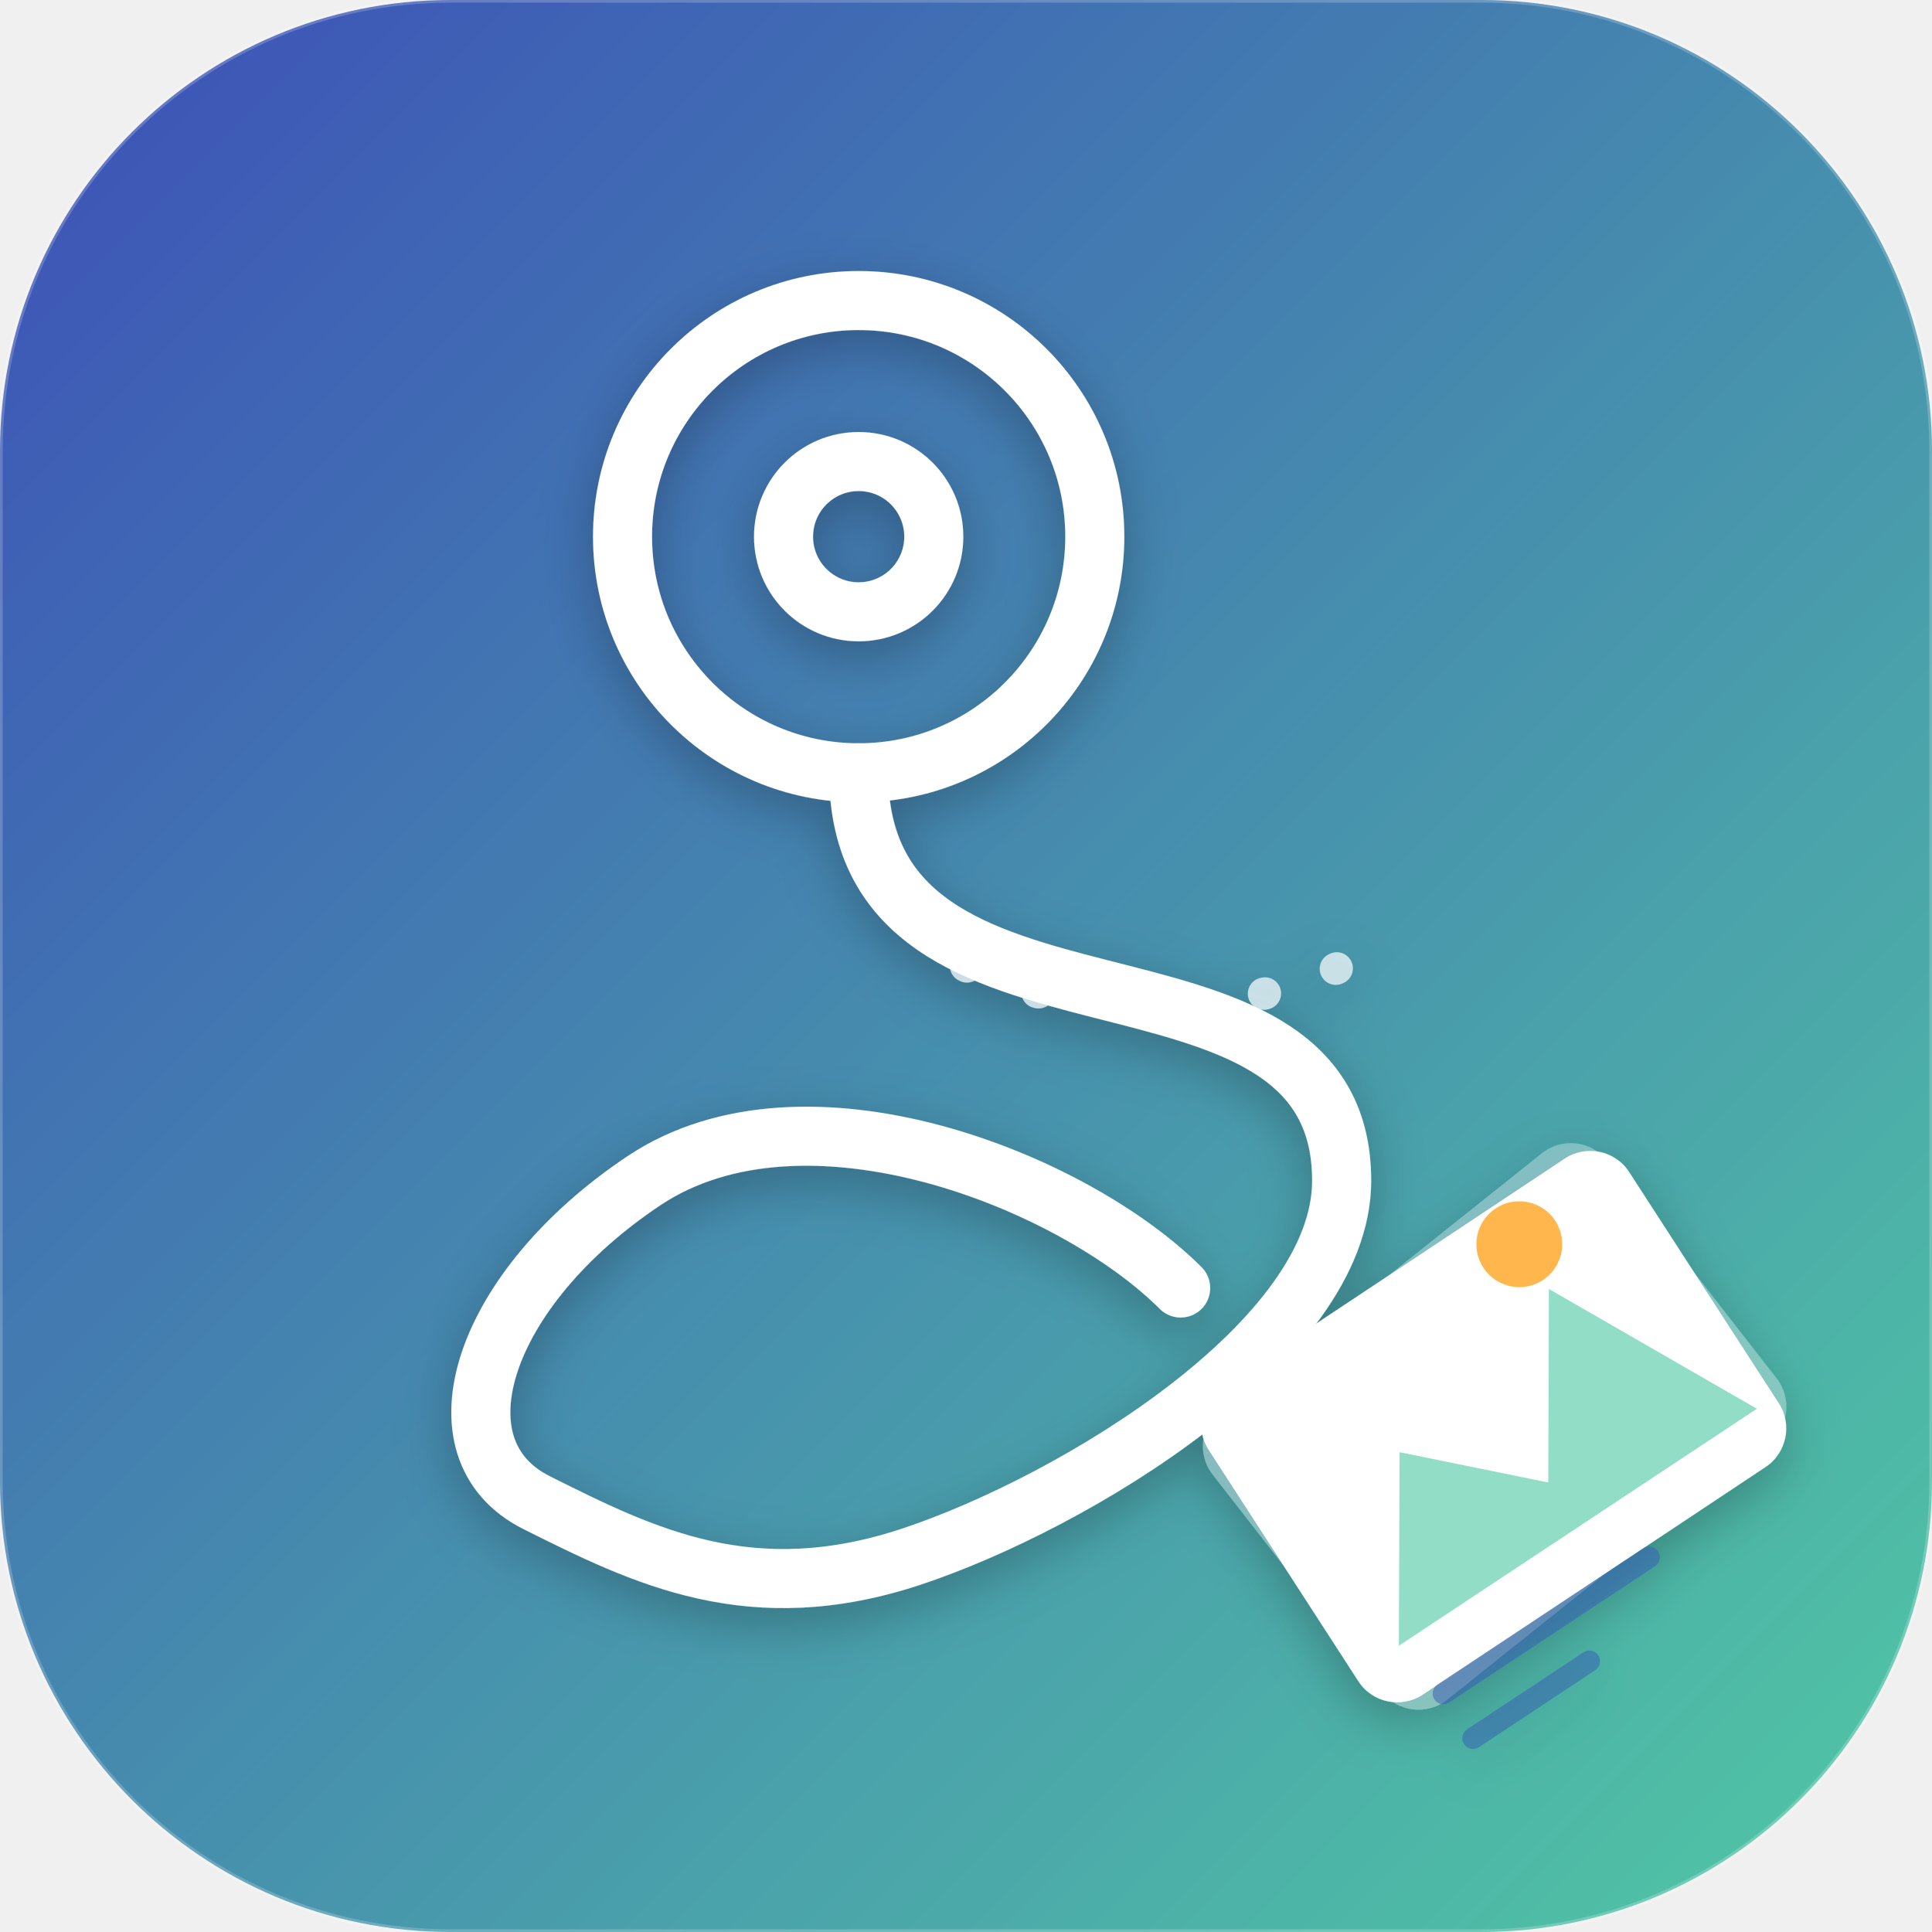
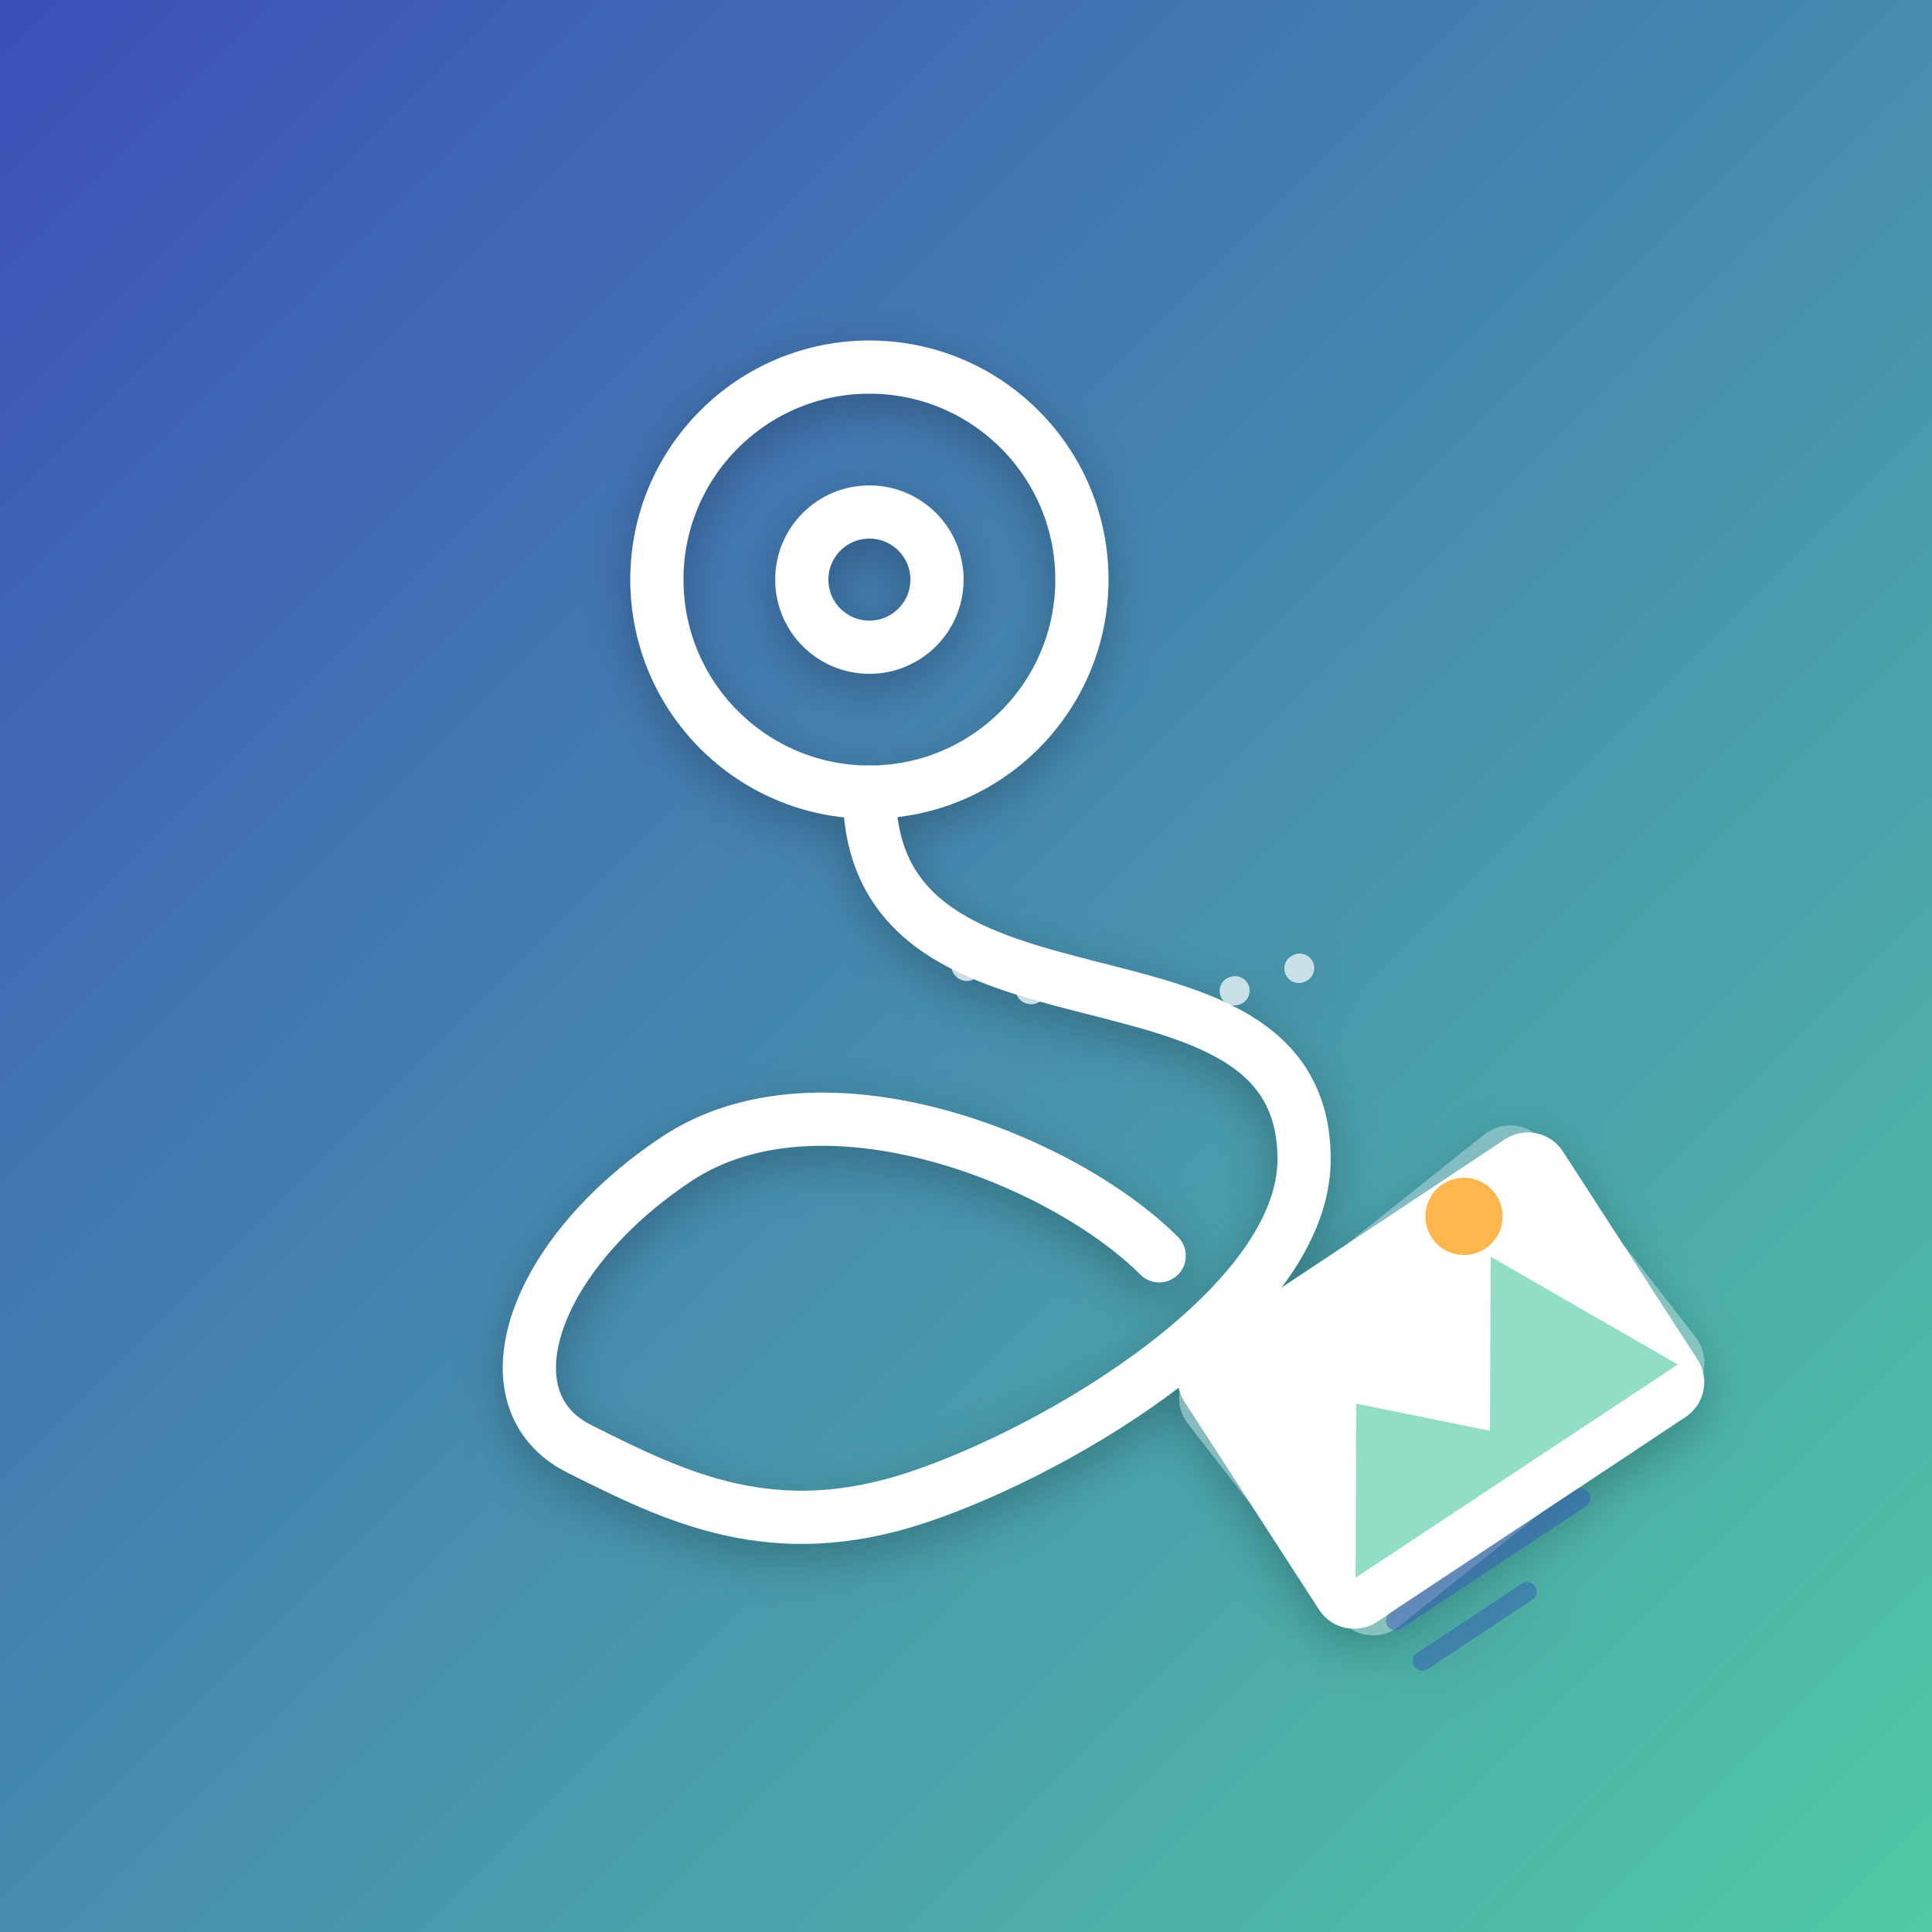
- <svg xmlns="http://www.w3.org/2000/svg" xmlns:xlink="http://www.w3.org/1999/xlink" width="180" height="180" viewBox="10 10 180 180">
+ <svg xmlns="http://www.w3.org/2000/svg" xmlns:xlink="http://www.w3.org/1999/xlink" width="200" height="200" viewBox="0 0 200 200">
  <defs>
    <linearGradient id="bgGradient" x1="0%" y1="0%" x2="100%" y2="100%">
      <stop offset="0%" style="stop-color:#3246B4;stop-opacity:1" />
      <stop offset="100%" style="stop-color:#48C7A0;stop-opacity:1" />
    </linearGradient>
    <filter id="iconShadow" x="-20%" y="-20%" width="140%" height="140%">
      <feGaussianBlur in="SourceAlpha" stdDeviation="2.5" />
      <feOffset dx="0" dy="1.5" result="offsetblur" />
      <feFlood flood-color="#000000" flood-opacity="0.25" />
      <feComposite in2="offsetblur" operator="in" />
      <feMerge>
        <feMergeNode />
        <feMergeNode in="SourceGraphic" />
      </feMerge>
    </filter>
    <path id="photoCard" d="M 128.91 144.11 L 160.77 122.95 C 162.77 121.62 165.48 122.18 166.78 124.19 L 180.73 145.74 C 182.03 147.75 181.44 150.43 179.43 151.72 L 147.57 172.88 C 145.57 174.21 142.86 173.65 141.56 171.64 L 127.61 150.09 C 126.31 148.08 126.90 145.40 128.91 144.11 Z" />
  </defs>
-   <rect x="10" y="10" width="180" height="180" rx="42" ry="42" fill="url(#bgGradient)" />
-   <rect x="10" y="10" width="180" height="180" rx="42" ry="42" fill="white" fill-opacity="0.05" stroke="white" stroke-width="0.5" stroke-opacity="0.2" />
+   <rect width="200" height="200" fill="url(#bgGradient)" />
+   <rect width="200" height="200" fill="white" fill-opacity="0.05" />
  <g filter="url(#iconShadow)">
    <circle cx="90" cy="60" r="22" fill="none" stroke="white" stroke-width="5.5" />
    <circle cx="90" cy="60" r="7" fill="none" stroke="white" stroke-width="5.5" />
    <path d="M 90 82 C 90 110, 135 95, 135 120 C 135 135, 110 150, 95 155 C 80 160, 70 155, 60 150 C 50 145, 55 130, 70 120 C 85 110, 110 120, 120 130" fill="none" stroke="white" stroke-width="5.5" stroke-linecap="round" />
    <path d="M 100 100 C 110 105, 125 105, 135 100" fill="none" stroke="white" stroke-width="3" stroke-linecap="round" stroke-dasharray="0.1, 7" opacity="0.7" />
    <g transform="translate(-5, -5)">
      <use xlink:href="#photoCard" fill="white" fill-opacity="0.3" transform="rotate(-5, 154, 147)" />
      <use xlink:href="#photoCard" fill="white" />
      <g transform="translate(154, 147) rotate(-33.5) translate(-154, -147)">
        <path d="M 135 160 L 145 145 L 155 155 L 165 140 L 175 160 Z" fill="#48C7A0" opacity="0.6" />
        <circle cx="165" cy="135" r="4" fill="#FFB74D" />
        <rect x="135" y="165" width="25" height="2" rx="1" fill="#3246B4" opacity="0.4" />
        <rect x="135" y="170" width="15" height="2" rx="1" fill="#3246B4" opacity="0.4" />
      </g>
    </g>
  </g>
</svg>
